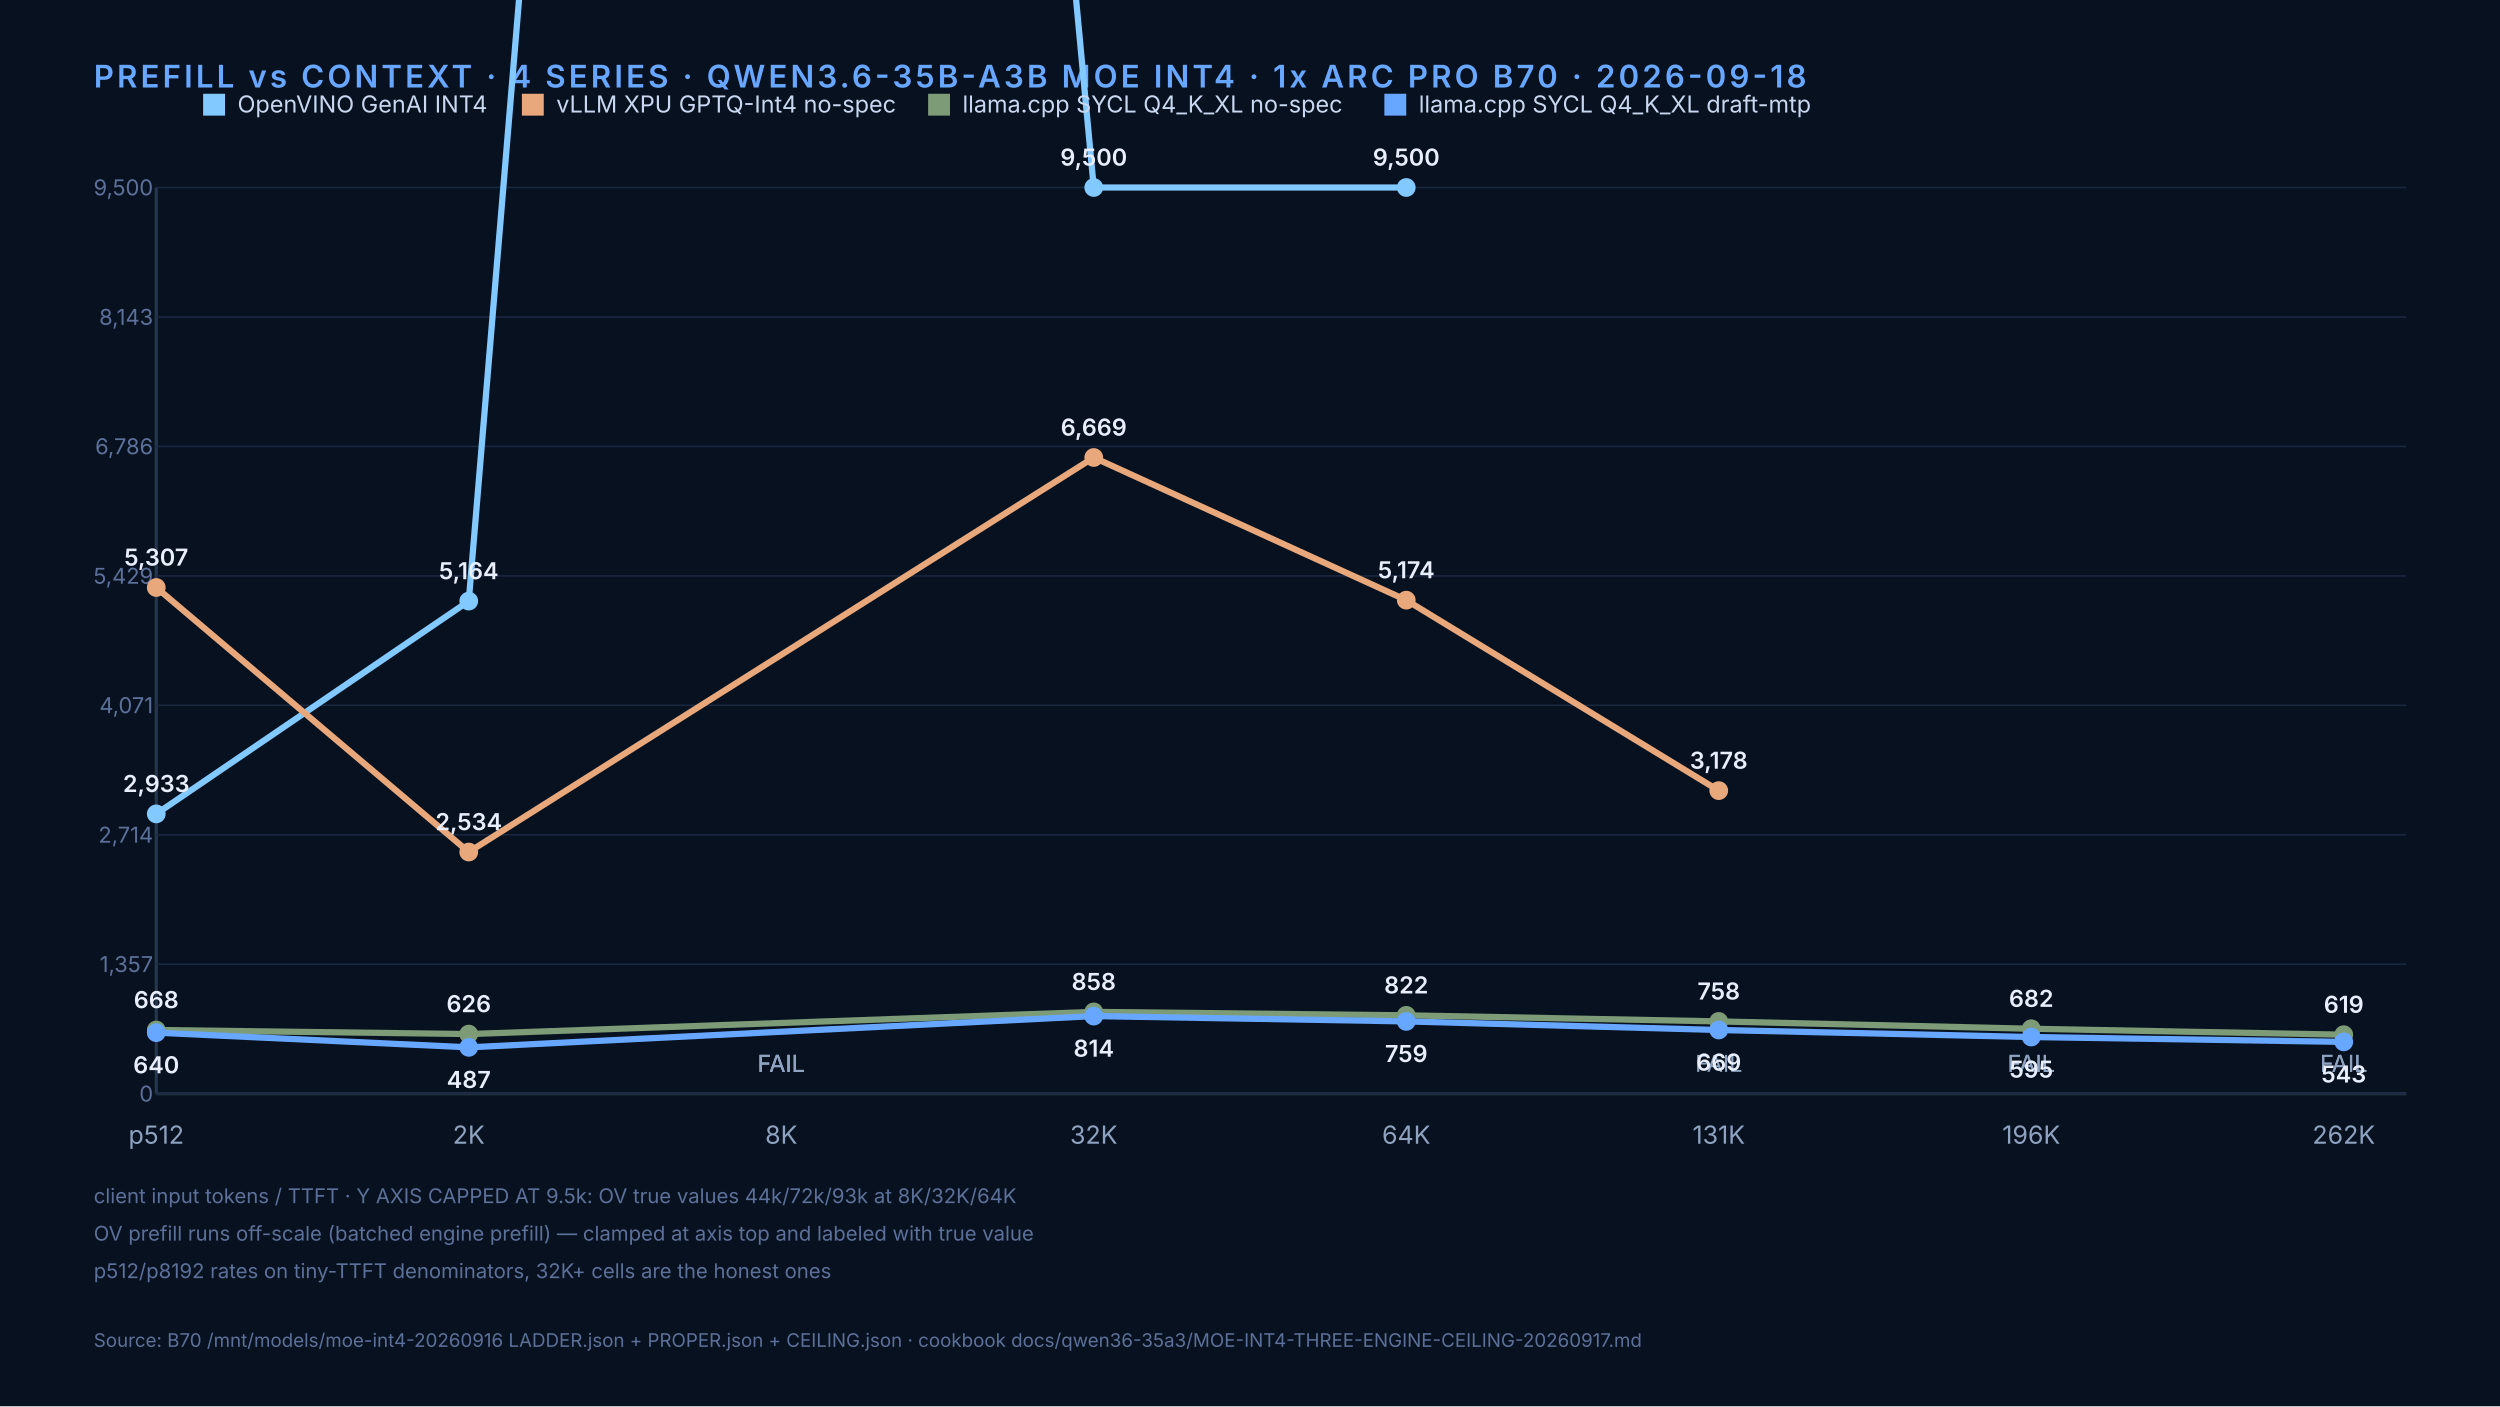
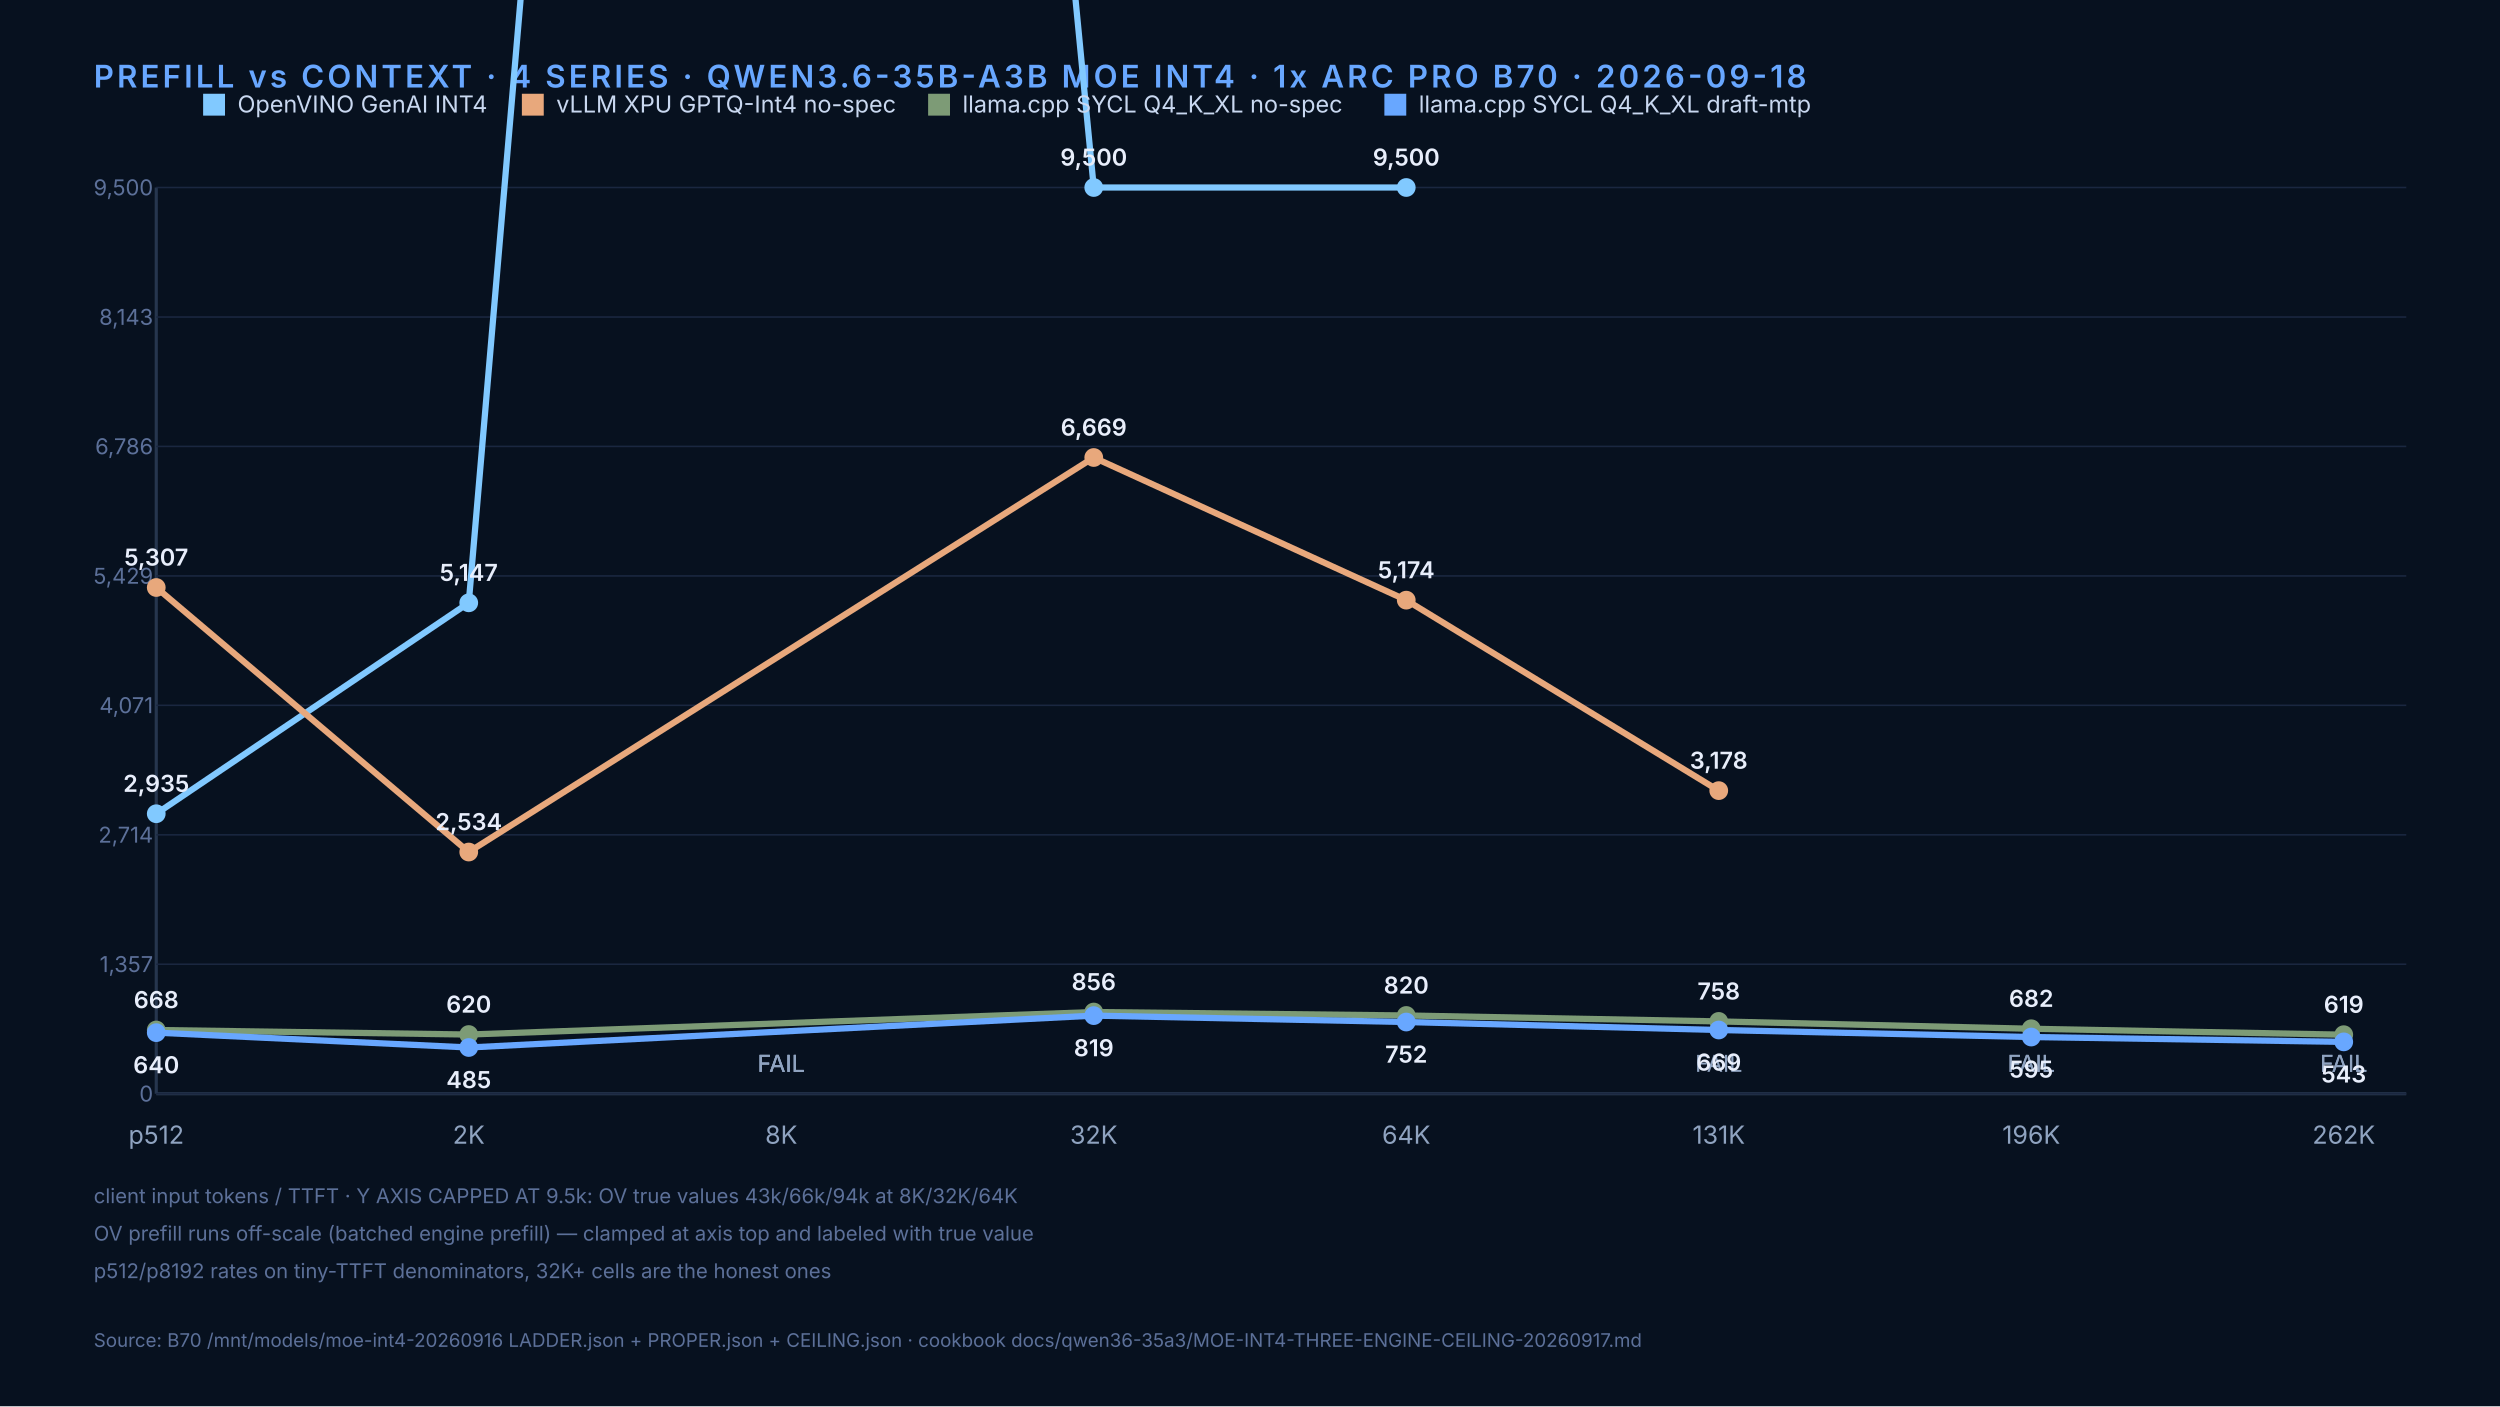
<svg xmlns="http://www.w3.org/2000/svg" viewBox="0 0 1600 900" width="1600" height="900" role="img">
  <rect width="1600" height="900" fill="#07111f" />
  <text x="60" y="56" fill="#68a7ff" font-size="20" font-weight="600" font-family="Segoe UI, Inter, sans-serif" letter-spacing="2">PREFILL vs CONTEXT · 4 SERIES · QWEN3.6-35B-A3B MOE INT4 · 1x ARC PRO B70 · 2026-09-18</text>
  <line x1="100" y1="700" x2="1540" y2="700" stroke="#26364e" stroke-width="2" />
  <line x1="100" y1="120" x2="100" y2="700" stroke="#26364e" stroke-width="2" />
  <g stroke="#1a2740" stroke-width="1">
    <line x1="100" y1="700.0" x2="1540" y2="700.0" />
    <line x1="100" y1="617.1" x2="1540" y2="617.1" />
    <line x1="100" y1="534.3" x2="1540" y2="534.3" />
    <line x1="100" y1="451.4" x2="1540" y2="451.4" />
    <line x1="100" y1="368.6" x2="1540" y2="368.6" />
    <line x1="100" y1="285.7" x2="1540" y2="285.7" />
    <line x1="100" y1="202.9" x2="1540" y2="202.9" />
    <line x1="100" y1="120.0" x2="1540" y2="120.0" />
  </g>
  <g fill="#5c7099" font-size="14" font-family="Segoe UI, Inter, sans-serif" text-anchor="end">
    <text x="98" y="705.0">0</text>
    <text x="98" y="622.1">1,357</text>
    <text x="98" y="539.3">2,714</text>
    <text x="98" y="456.4">4,071</text>
    <text x="98" y="373.6">5,429</text>
    <text x="98" y="290.7">6,786</text>
    <text x="98" y="207.9">8,143</text>
    <text x="98" y="125.0">9,500</text>
  </g>
  <text x="100" y="732" fill="#8fa3c0" font-size="16" font-family="Segoe UI, Inter, sans-serif" text-anchor="middle">p512</text>
  <text x="300" y="732" fill="#8fa3c0" font-size="16" font-family="Segoe UI, Inter, sans-serif" text-anchor="middle">2K</text>
  <text x="500" y="732" fill="#8fa3c0" font-size="16" font-family="Segoe UI, Inter, sans-serif" text-anchor="middle">8K</text>
  <text x="700" y="732" fill="#8fa3c0" font-size="16" font-family="Segoe UI, Inter, sans-serif" text-anchor="middle">32K</text>
  <text x="900" y="732" fill="#8fa3c0" font-size="16" font-family="Segoe UI, Inter, sans-serif" text-anchor="middle">64K</text>
  <text x="1100" y="732" fill="#8fa3c0" font-size="16" font-family="Segoe UI, Inter, sans-serif" text-anchor="middle">131K</text>
  <text x="1300" y="732" fill="#8fa3c0" font-size="16" font-family="Segoe UI, Inter, sans-serif" text-anchor="middle">196K</text>
  <text x="1500" y="732" fill="#8fa3c0" font-size="16" font-family="Segoe UI, Inter, sans-serif" text-anchor="middle">262K</text>
-   <polyline points="100,520.9 300,384.7 500,-2007.9 700,120.0 900,120.0" fill="none" stroke="#81c9ff" stroke-width="4" />
+   <polyline points="100,520.8 300,385.8 500,-1943.1 700,120.0 900,120.0" fill="none" stroke="#81c9ff" stroke-width="4" />
  <g fill="#81c9ff">
-     <circle cx="100" cy="520.9" r="6" />
-     <circle cx="300" cy="384.7" r="6" />
-     <circle cx="500" cy="-2007.9" r="6" />
+     <circle cx="100" cy="520.8" r="6" />
+     <circle cx="300" cy="385.8" r="6" />
+     <circle cx="500" cy="-1943.1" r="6" />
    <circle cx="700" cy="120.0" r="6" />
    <circle cx="900" cy="120.0" r="6" />
  </g>
  <g text-anchor="middle">
-     <text x="100" y="506.9" fill="#e8eefb" font-size="15" font-weight="600" font-family="Segoe UI, Inter, sans-serif" text-anchor="middle">2,933</text>
-     <text x="300" y="370.7" fill="#e8eefb" font-size="15" font-weight="600" font-family="Segoe UI, Inter, sans-serif" text-anchor="middle">5,164</text>
-     <text x="500" y="-2021.9" fill="#e8eefb" font-size="15" font-weight="600" font-family="Segoe UI, Inter, sans-serif" text-anchor="middle">44,354</text>
+     <text x="100" y="506.8" fill="#e8eefb" font-size="15" font-weight="600" font-family="Segoe UI, Inter, sans-serif" text-anchor="middle">2,935</text>
+     <text x="300" y="371.8" fill="#e8eefb" font-size="15" font-weight="600" font-family="Segoe UI, Inter, sans-serif" text-anchor="middle">5,147</text>
+     <text x="500" y="-1957.1" fill="#e8eefb" font-size="15" font-weight="600" font-family="Segoe UI, Inter, sans-serif" text-anchor="middle">43,292</text>
    <text x="700" y="106.0" fill="#e8eefb" font-size="15" font-weight="600" font-family="Segoe UI, Inter, sans-serif" text-anchor="middle">9,500</text>
    <text x="900" y="106.0" fill="#e8eefb" font-size="15" font-weight="600" font-family="Segoe UI, Inter, sans-serif" text-anchor="middle">9,500</text>
    <text x="1100" y="686" fill="#8fa3c0" font-size="15" font-family="Segoe UI, Inter, sans-serif" text-anchor="middle">FAIL</text>
    <text x="1300" y="686" fill="#8fa3c0" font-size="15" font-family="Segoe UI, Inter, sans-serif" text-anchor="middle">FAIL</text>
    <text x="1500" y="686" fill="#8fa3c0" font-size="15" font-family="Segoe UI, Inter, sans-serif" text-anchor="middle">FAIL</text>
  </g>
  <polyline points="100,376.0 300,545.3 700,292.8 900,384.1 1100,506.0" fill="none" stroke="#e8a87c" stroke-width="4" />
  <g fill="#e8a87c">
    <circle cx="100" cy="376.0" r="6" />
    <circle cx="300" cy="545.3" r="6" />
    <circle cx="700" cy="292.8" r="6" />
    <circle cx="900" cy="384.1" r="6" />
    <circle cx="1100" cy="506.0" r="6" />
  </g>
  <g text-anchor="middle">
    <text x="100" y="362.0" fill="#e8eefb" font-size="15" font-weight="600" font-family="Segoe UI, Inter, sans-serif" text-anchor="middle">5,307</text>
    <text x="300" y="531.3" fill="#e8eefb" font-size="15" font-weight="600" font-family="Segoe UI, Inter, sans-serif" text-anchor="middle">2,534</text>
    <text x="500" y="686" fill="#8fa3c0" font-size="15" font-family="Segoe UI, Inter, sans-serif" text-anchor="middle">FAIL</text>
    <text x="700" y="278.8" fill="#e8eefb" font-size="15" font-weight="600" font-family="Segoe UI, Inter, sans-serif" text-anchor="middle">6,669</text>
    <text x="900" y="370.1" fill="#e8eefb" font-size="15" font-weight="600" font-family="Segoe UI, Inter, sans-serif" text-anchor="middle">5,174</text>
    <text x="1100" y="492.0" fill="#e8eefb" font-size="15" font-weight="600" font-family="Segoe UI, Inter, sans-serif" text-anchor="middle">3,178</text>
    <text x="1300" y="686" fill="#8fa3c0" font-size="15" font-family="Segoe UI, Inter, sans-serif" text-anchor="middle">FAIL</text>
    <text x="1500" y="686" fill="#8fa3c0" font-size="15" font-family="Segoe UI, Inter, sans-serif" text-anchor="middle">FAIL</text>
  </g>
-   <polyline points="100,659.2 300,661.8 700,647.6 900,649.8 1100,653.7 1300,658.4 1500,662.2" fill="none" stroke="#7d9b76" stroke-width="4" />
+   <polyline points="100,659.2 300,662.1 700,647.7 900,649.9 1100,653.7 1300,658.4 1500,662.2" fill="none" stroke="#7d9b76" stroke-width="4" />
  <g fill="#7d9b76">
    <circle cx="100" cy="659.2" r="6" />
-     <circle cx="300" cy="661.8" r="6" />
-     <circle cx="700" cy="647.6" r="6" />
-     <circle cx="900" cy="649.8" r="6" />
+     <circle cx="300" cy="662.1" r="6" />
+     <circle cx="700" cy="647.7" r="6" />
+     <circle cx="900" cy="649.9" r="6" />
    <circle cx="1100" cy="653.7" r="6" />
    <circle cx="1300" cy="658.4" r="6" />
    <circle cx="1500" cy="662.2" r="6" />
  </g>
  <g text-anchor="middle">
    <text x="100" y="645.2" fill="#e8eefb" font-size="15" font-weight="600" font-family="Segoe UI, Inter, sans-serif" text-anchor="middle">668</text>
-     <text x="300" y="647.8" fill="#e8eefb" font-size="15" font-weight="600" font-family="Segoe UI, Inter, sans-serif" text-anchor="middle">626</text>
+     <text x="300" y="648.1" fill="#e8eefb" font-size="15" font-weight="600" font-family="Segoe UI, Inter, sans-serif" text-anchor="middle">620</text>
    <text x="500" y="686" fill="#8fa3c0" font-size="15" font-family="Segoe UI, Inter, sans-serif" text-anchor="middle">FAIL</text>
-     <text x="700" y="633.6" fill="#e8eefb" font-size="15" font-weight="600" font-family="Segoe UI, Inter, sans-serif" text-anchor="middle">858</text>
-     <text x="900" y="635.8" fill="#e8eefb" font-size="15" font-weight="600" font-family="Segoe UI, Inter, sans-serif" text-anchor="middle">822</text>
+     <text x="700" y="633.7" fill="#e8eefb" font-size="15" font-weight="600" font-family="Segoe UI, Inter, sans-serif" text-anchor="middle">856</text>
+     <text x="900" y="635.9" fill="#e8eefb" font-size="15" font-weight="600" font-family="Segoe UI, Inter, sans-serif" text-anchor="middle">820</text>
    <text x="1100" y="639.7" fill="#e8eefb" font-size="15" font-weight="600" font-family="Segoe UI, Inter, sans-serif" text-anchor="middle">758</text>
    <text x="1300" y="644.4" fill="#e8eefb" font-size="15" font-weight="600" font-family="Segoe UI, Inter, sans-serif" text-anchor="middle">682</text>
    <text x="1500" y="648.2" fill="#e8eefb" font-size="15" font-weight="600" font-family="Segoe UI, Inter, sans-serif" text-anchor="middle">619</text>
  </g>
-   <polyline points="100,660.9 300,670.3 700,650.3 900,653.7 1100,659.2 1300,663.7 1500,666.8" fill="none" stroke="#68a7ff" stroke-width="4" />
+   <polyline points="100,660.9 300,670.4 700,650.0 900,654.1 1100,659.2 1300,663.7 1500,666.8" fill="none" stroke="#68a7ff" stroke-width="4" />
  <g fill="#68a7ff">
    <circle cx="100" cy="660.9" r="6" />
-     <circle cx="300" cy="670.3" r="6" />
-     <circle cx="700" cy="650.3" r="6" />
-     <circle cx="900" cy="653.7" r="6" />
+     <circle cx="300" cy="670.4" r="6" />
+     <circle cx="700" cy="650.0" r="6" />
+     <circle cx="900" cy="654.1" r="6" />
    <circle cx="1100" cy="659.2" r="6" />
    <circle cx="1300" cy="663.7" r="6" />
    <circle cx="1500" cy="666.8" r="6" />
  </g>
  <g text-anchor="middle">
    <text x="100" y="686.9" fill="#e8eefb" font-size="15" font-weight="600" font-family="Segoe UI, Inter, sans-serif" text-anchor="middle">640</text>
-     <text x="300" y="696.3" fill="#e8eefb" font-size="15" font-weight="600" font-family="Segoe UI, Inter, sans-serif" text-anchor="middle">487</text>
+     <text x="300" y="696.4" fill="#e8eefb" font-size="15" font-weight="600" font-family="Segoe UI, Inter, sans-serif" text-anchor="middle">485</text>
    <text x="500" y="686" fill="#8fa3c0" font-size="15" font-family="Segoe UI, Inter, sans-serif" text-anchor="middle">FAIL</text>
-     <text x="700" y="676.3" fill="#e8eefb" font-size="15" font-weight="600" font-family="Segoe UI, Inter, sans-serif" text-anchor="middle">814</text>
-     <text x="900" y="679.7" fill="#e8eefb" font-size="15" font-weight="600" font-family="Segoe UI, Inter, sans-serif" text-anchor="middle">759</text>
+     <text x="700" y="676.0" fill="#e8eefb" font-size="15" font-weight="600" font-family="Segoe UI, Inter, sans-serif" text-anchor="middle">819</text>
+     <text x="900" y="680.1" fill="#e8eefb" font-size="15" font-weight="600" font-family="Segoe UI, Inter, sans-serif" text-anchor="middle">752</text>
    <text x="1100" y="685.2" fill="#e8eefb" font-size="15" font-weight="600" font-family="Segoe UI, Inter, sans-serif" text-anchor="middle">669</text>
    <text x="1300" y="689.7" fill="#e8eefb" font-size="15" font-weight="600" font-family="Segoe UI, Inter, sans-serif" text-anchor="middle">595</text>
    <text x="1500" y="692.8" fill="#e8eefb" font-size="15" font-weight="600" font-family="Segoe UI, Inter, sans-serif" text-anchor="middle">543</text>
  </g>
  <g>
    <rect x="130" y="60" width="14" height="14" fill="#81c9ff" />
    <text x="152" y="72" fill="#c9d8f0" font-size="15" font-family="Segoe UI, Inter, sans-serif">OpenVINO GenAI INT4</text>
    <rect x="334" y="60" width="14" height="14" fill="#e8a87c" />
    <text x="356" y="72" fill="#c9d8f0" font-size="15" font-family="Segoe UI, Inter, sans-serif">vLLM XPU GPTQ-Int4 no-spec</text>
    <rect x="594" y="60" width="14" height="14" fill="#7d9b76" />
    <text x="616" y="72" fill="#c9d8f0" font-size="15" font-family="Segoe UI, Inter, sans-serif">llama.cpp SYCL Q4_K_XL no-spec</text>
    <rect x="886" y="60" width="14" height="14" fill="#68a7ff" />
    <text x="908" y="72" fill="#c9d8f0" font-size="15" font-family="Segoe UI, Inter, sans-serif">llama.cpp SYCL Q4_K_XL draft-mtp</text>
  </g>
-   <text x="60" y="770" fill="#5c7099" font-size="13" font-family="Segoe UI, Inter, sans-serif">client input tokens / TTFT · Y AXIS CAPPED AT 9.5k: OV true values 44k/72k/93k at 8K/32K/64K</text>
+   <text x="60" y="770" fill="#5c7099" font-size="13" font-family="Segoe UI, Inter, sans-serif">client input tokens / TTFT · Y AXIS CAPPED AT 9.5k: OV true values 43k/66k/94k at 8K/32K/64K</text>
  <text x="60" y="794" fill="#5c7099" font-size="13" font-family="Segoe UI, Inter, sans-serif">OV prefill runs off-scale (batched engine prefill) — clamped at axis top and labeled with true value</text>
  <text x="60" y="818" fill="#5c7099" font-size="13" font-family="Segoe UI, Inter, sans-serif">p512/p8192 rates on tiny-TTFT denominators, 32K+ cells are the honest ones</text>
  <text x="60" y="862" fill="#5c7099" font-size="12" font-family="Segoe UI, Inter, sans-serif">Source: B70 /mnt/models/moe-int4-20260916 LADDER.json + PROPER.json + CEILING.json · cookbook docs/qwen36-35a3/MOE-INT4-THREE-ENGINE-CEILING-20260917.md</text>
</svg>
